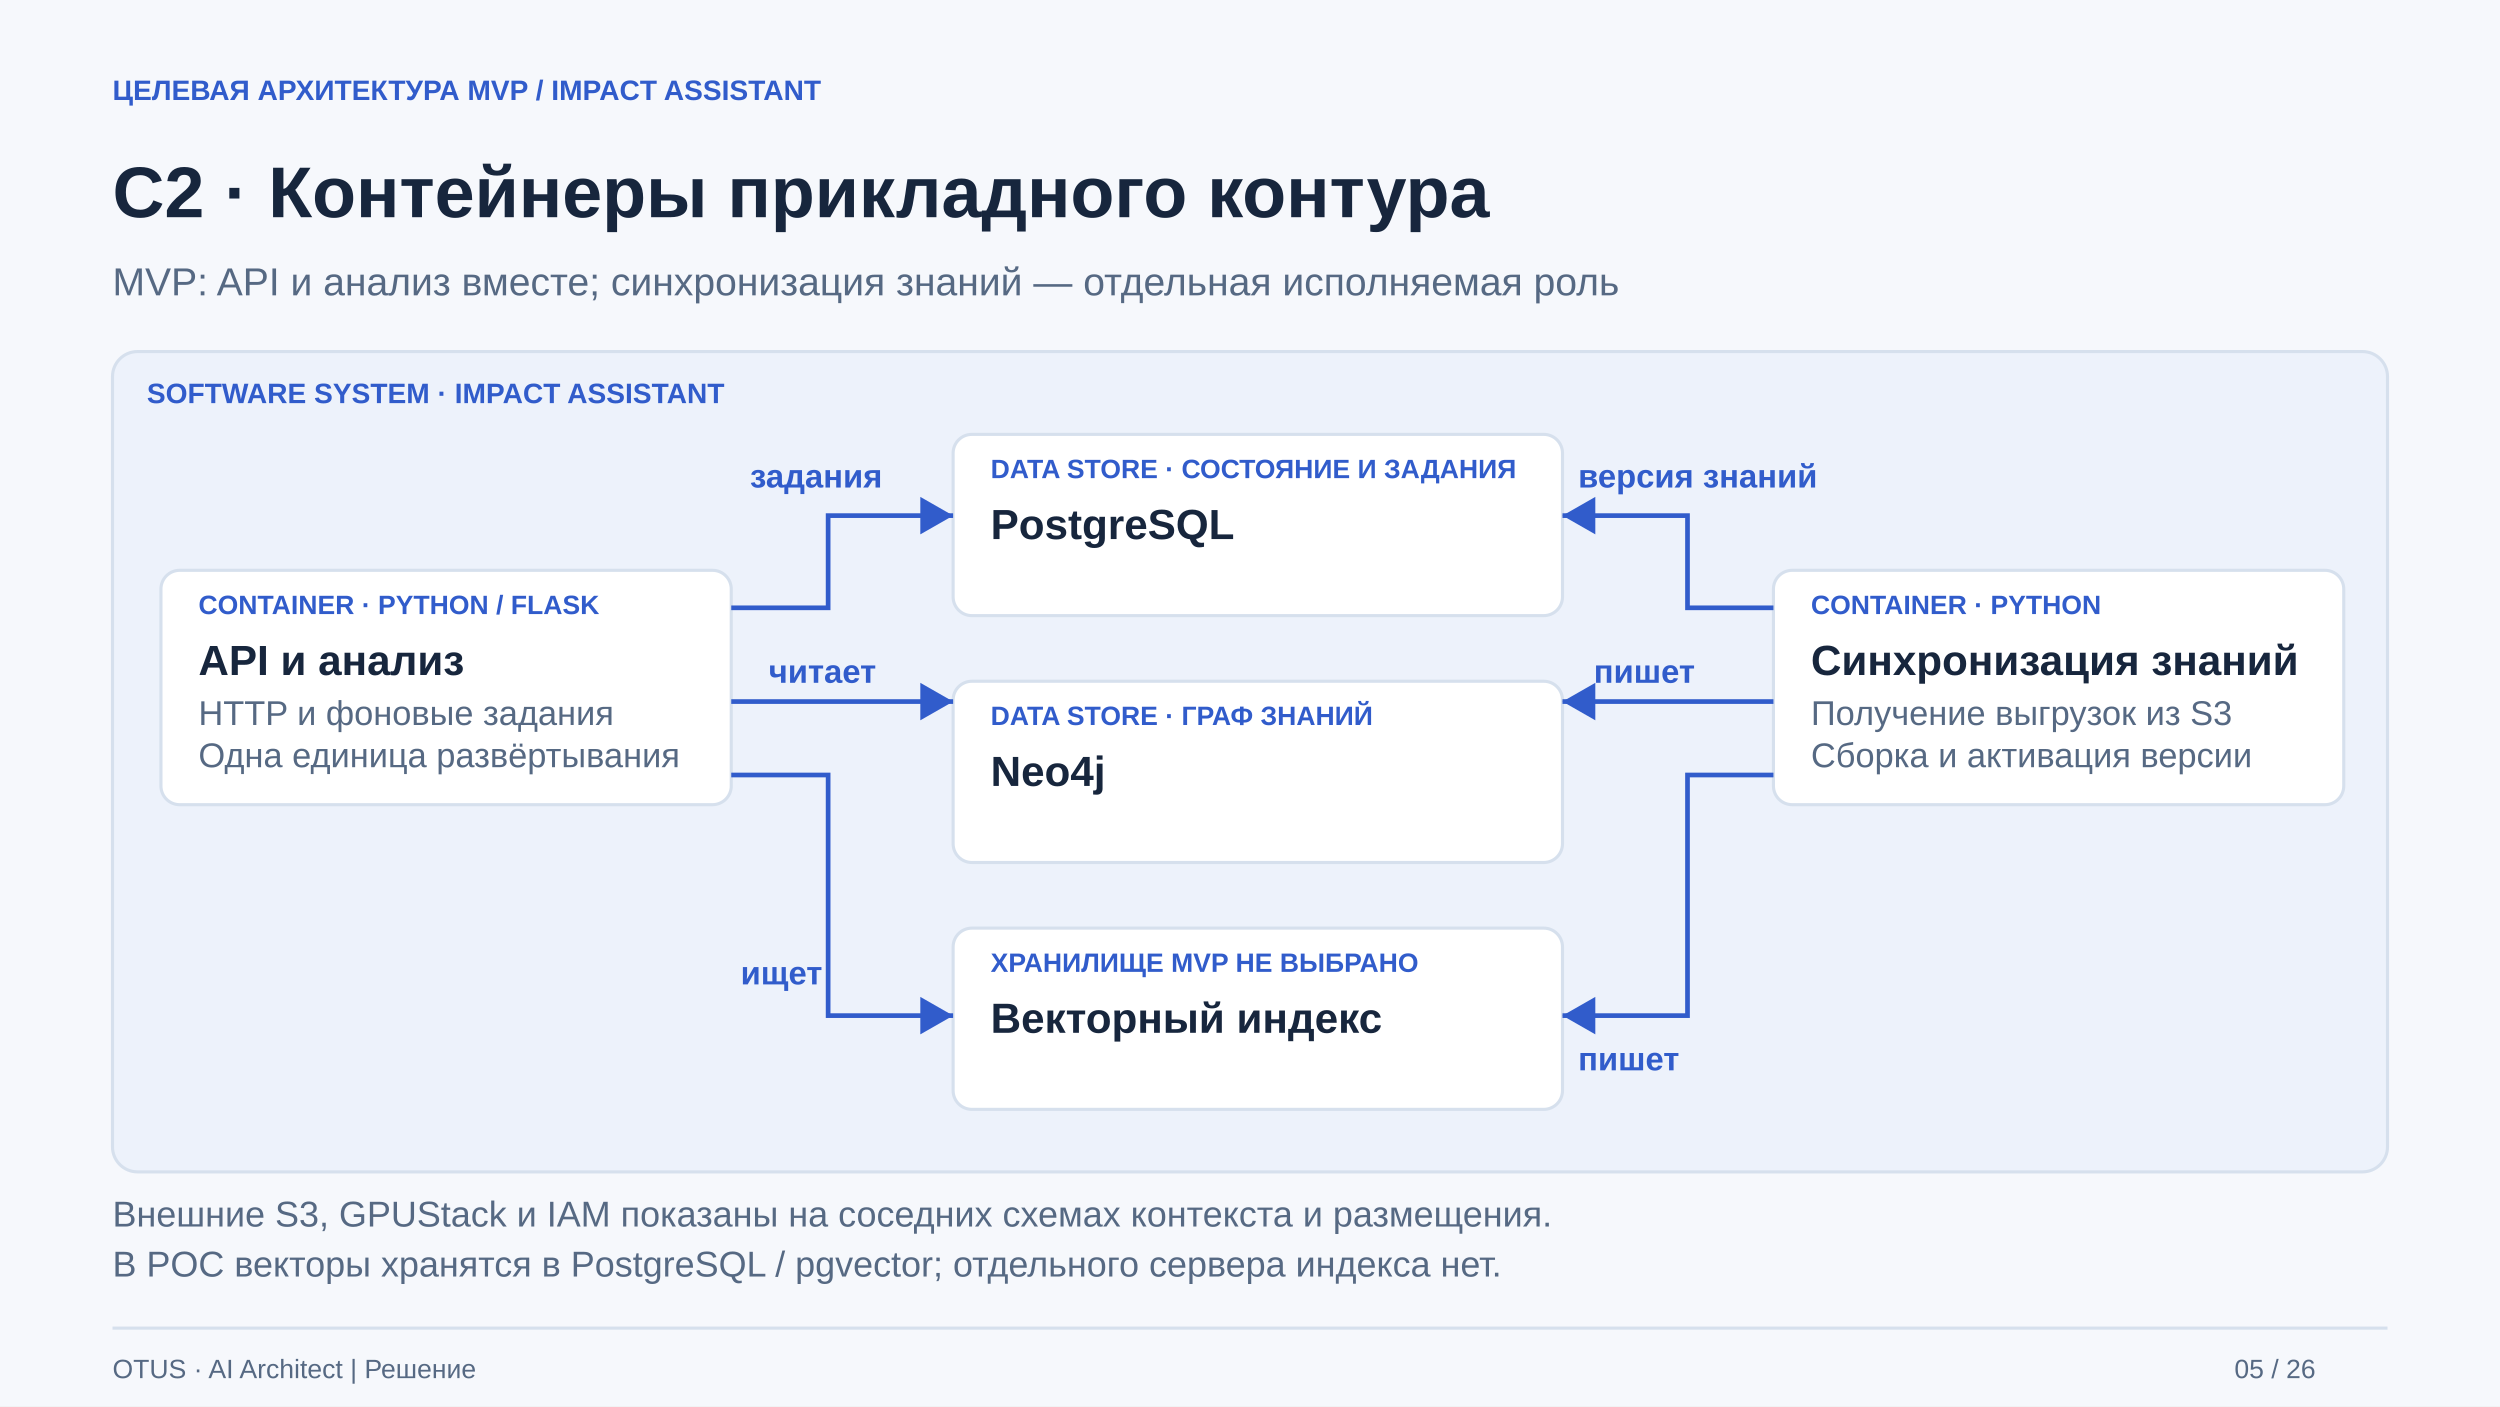
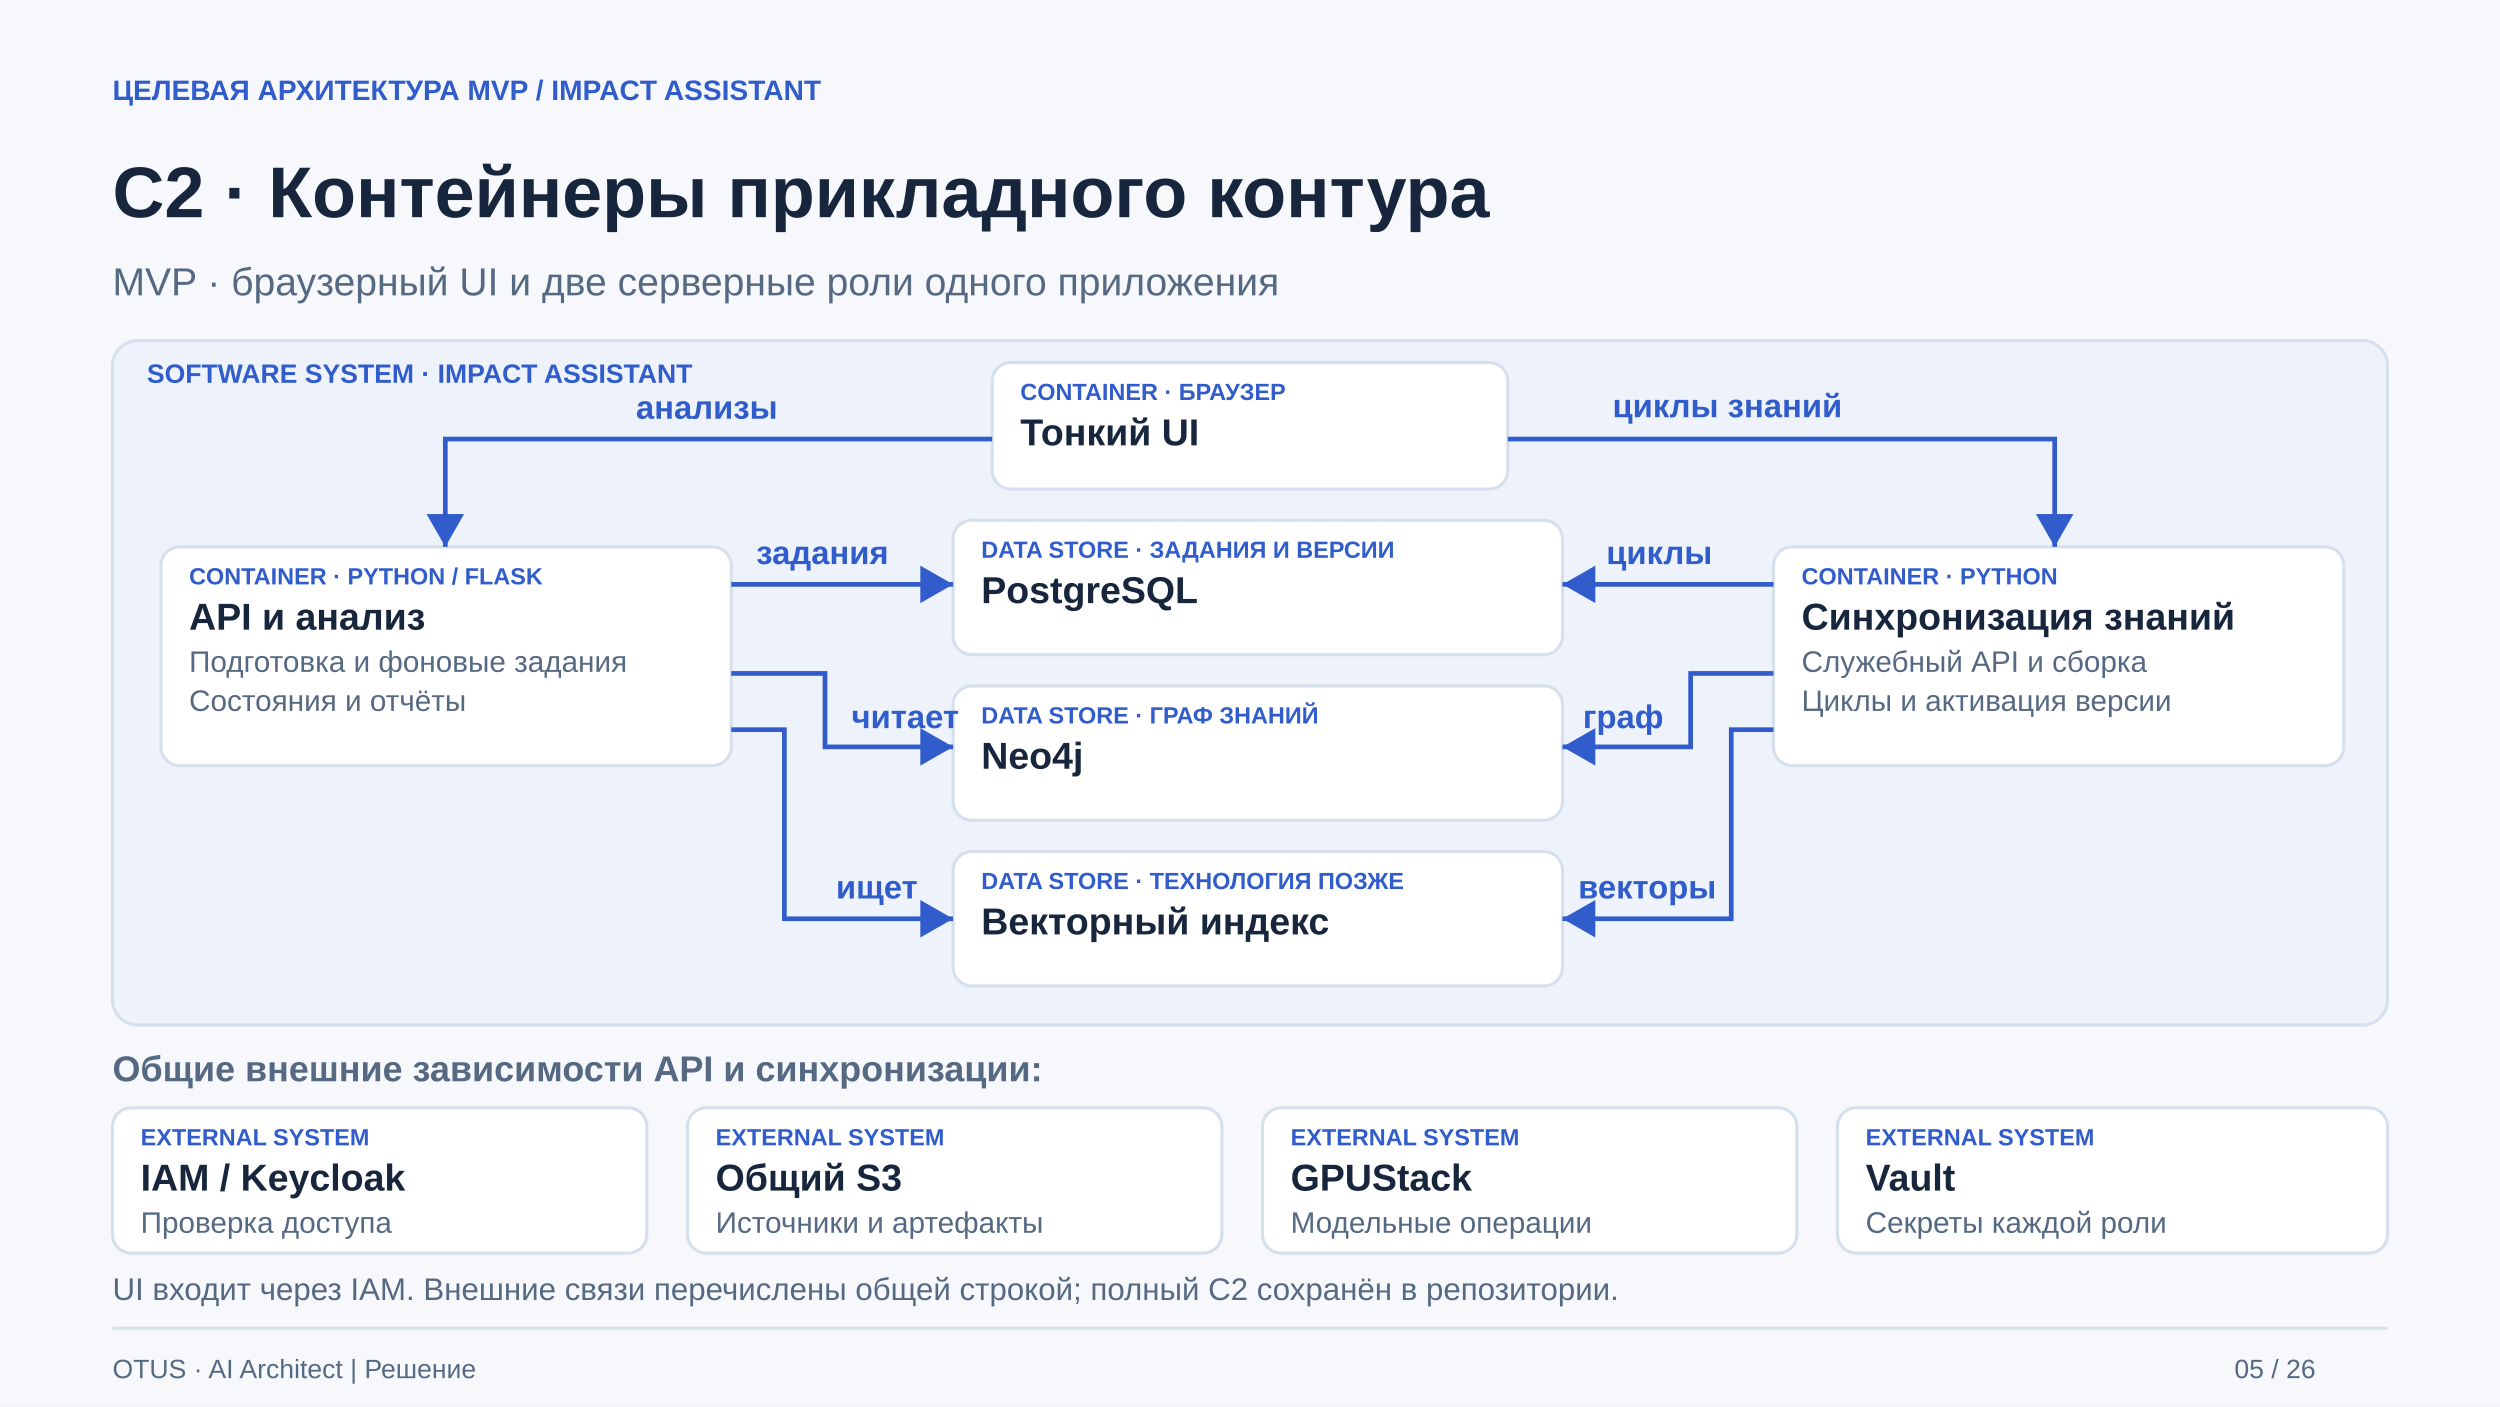
<svg xmlns="http://www.w3.org/2000/svg" width="1600" height="900" viewBox="0 0 1600 900" role="img" aria-labelledby="title desc">
  <defs>
    <marker id="arrow" markerWidth="10" markerHeight="10" refX="8" refY="5" orient="auto">
      <path d="M1 1L8 5L1 9Z" fill="#315CCB" />
    </marker>
  </defs>
  <g font-family="Arial, sans-serif">
    <rect width="1600" height="900" fill="#F6F8FC" />
    <text x="72" y="64" font-size="18" fill="#315CCB" font-weight="700">ЦЕЛЕВАЯ АРХИТЕКТУРА MVP  /  IMPACT ASSISTANT</text>
    <text x="72" y="139" font-size="46" fill="#17263D" font-weight="700">C2 · Контейнеры прикладного контура</text>
-     <text x="72" y="189" font-size="25" fill="#566983" font-weight="400">MVP: API и анализ вместе; синхронизация знаний — отдельная исполняемая роль</text>
-     <rect x="72" y="225" width="1456" height="525" rx="16" fill="#EDF2FB" stroke="#D6E0ED" stroke-width="2" />
-     <text x="94" y="258" font-size="18" fill="#315CCB" font-weight="700">SOFTWARE SYSTEM  ·  IMPACT ASSISTANT</text>
-     <rect x="103" y="365" width="365" height="150" rx="12" fill="#FFFFFF" stroke="#D6E0ED" stroke-width="2" />
-     <text x="127" y="393" font-size="17" fill="#315CCB" font-weight="700">CONTAINER · PYTHON / FLASK</text>
-     <text x="127" y="432" font-size="27" fill="#17263D" font-weight="700">API и анализ</text>
-     <text x="127" y="464" font-size="22" fill="#566983" font-weight="400">HTTP и фоновые задания</text>
-     <text x="127" y="491" font-size="22" fill="#566983" font-weight="400">Одна единица развёртывания</text>
-     <rect x="1135" y="365" width="365" height="150" rx="12" fill="#FFFFFF" stroke="#D6E0ED" stroke-width="2" />
-     <text x="1159" y="393" font-size="17" fill="#315CCB" font-weight="700">CONTAINER · PYTHON</text>
-     <text x="1159" y="432" font-size="27" fill="#17263D" font-weight="700">Синхронизация знаний</text>
-     <text x="1159" y="464" font-size="22" fill="#566983" font-weight="400">Получение выгрузок из S3</text>
-     <text x="1159" y="491" font-size="22" fill="#566983" font-weight="400">Сборка и активация версии</text>
-     <rect x="610" y="278" width="390" height="116" rx="12" fill="#FFFFFF" stroke="#D6E0ED" stroke-width="2" />
-     <text x="634" y="306" font-size="17" fill="#315CCB" font-weight="700">DATA STORE · СОСТОЯНИЕ И ЗАДАНИЯ</text>
-     <text x="634" y="345" font-size="27" fill="#17263D" font-weight="700">PostgreSQL</text>
-     <rect x="610" y="436" width="390" height="116" rx="12" fill="#FFFFFF" stroke="#D6E0ED" stroke-width="2" />
-     <text x="634" y="464" font-size="17" fill="#315CCB" font-weight="700">DATA STORE · ГРАФ ЗНАНИЙ</text>
-     <text x="634" y="503" font-size="27" fill="#17263D" font-weight="700">Neo4j</text>
-     <rect x="610" y="594" width="390" height="116" rx="12" fill="#FFFFFF" stroke="#D6E0ED" stroke-width="2" />
-     <text x="634" y="622" font-size="17" fill="#315CCB" font-weight="700">ХРАНИЛИЩЕ MVP НЕ ВЫБРАНО</text>
-     <text x="634" y="661" font-size="27" fill="#17263D" font-weight="700">Векторный индекс</text>
-     <path d="M468 389H530V330H610" fill="none" stroke="#315CCB" stroke-width="3" marker-end="url(#arrow)" />
-     <text x="480" y="312" font-size="21" fill="#315CCB" font-weight="600">задания</text>
-     <path d="M468 449H610" fill="none" stroke="#315CCB" stroke-width="3" marker-end="url(#arrow)" />
-     <text x="492" y="437" font-size="21" fill="#315CCB" font-weight="600">читает</text>
-     <path d="M468 496H530V650H610" fill="none" stroke="#315CCB" stroke-width="3" marker-end="url(#arrow)" />
-     <text x="474" y="630" font-size="21" fill="#315CCB" font-weight="600">ищет</text>
-     <path d="M1135 389H1080V330H1000" fill="none" stroke="#315CCB" stroke-width="3" marker-end="url(#arrow)" />
-     <text x="1010" y="312" font-size="21" fill="#315CCB" font-weight="600">версия знаний</text>
-     <path d="M1135 449H1000" fill="none" stroke="#315CCB" stroke-width="3" marker-end="url(#arrow)" />
-     <text x="1020" y="437" font-size="21" fill="#315CCB" font-weight="600">пишет</text>
-     <path d="M1135 496H1080V650H1000" fill="none" stroke="#315CCB" stroke-width="3" marker-end="url(#arrow)" />
-     <text x="1010" y="685" font-size="21" fill="#315CCB" font-weight="600">пишет</text>
-     <text x="72" y="785" font-size="23" fill="#566983" font-weight="400">Внешние S3, GPUStack и IAM показаны на соседних схемах контекста и размещения.</text>
-     <text x="72" y="817" font-size="23" fill="#566983" font-weight="400">В POC векторы хранятся в PostgreSQL / pgvector; отдельного сервера индекса нет.</text>
+     <text x="72" y="189" font-size="25" fill="#566983" font-weight="400">MVP · браузерный UI и две серверные роли одного приложения</text>
+     <rect x="72" y="218" width="1456" height="438" rx="16" fill="#EDF2FB" stroke="#D6E0ED" stroke-width="2" />
+     <text x="94" y="245" font-size="17" fill="#315CCB" font-weight="700">SOFTWARE SYSTEM · IMPACT ASSISTANT</text>
+     <rect x="635" y="232" width="330" height="81" rx="12" fill="#FFFFFF" stroke="#D6E0ED" stroke-width="2" />
+     <text x="653" y="256" font-size="15" fill="#315CCB" font-weight="700">CONTAINER · БРАУЗЕР</text>
+     <text x="653" y="285" font-size="24" fill="#17263D" font-weight="700">Тонкий UI</text>
+     <rect x="103" y="350" width="365" height="140" rx="12" fill="#FFFFFF" stroke="#D6E0ED" stroke-width="2" />
+     <text x="121" y="374" font-size="15" fill="#315CCB" font-weight="700">CONTAINER · PYTHON / FLASK</text>
+     <text x="121" y="403" font-size="24" fill="#17263D" font-weight="700">API и анализ</text>
+     <text x="121" y="430" font-size="19" fill="#566983" font-weight="400">Подготовка и фоновые задания</text>
+     <text x="121" y="455" font-size="19" fill="#566983" font-weight="400">Состояния и отчёты</text>
+     <rect x="1135" y="350" width="365" height="140" rx="12" fill="#FFFFFF" stroke="#D6E0ED" stroke-width="2" />
+     <text x="1153" y="374" font-size="15" fill="#315CCB" font-weight="700">CONTAINER · PYTHON</text>
+     <text x="1153" y="403" font-size="24" fill="#17263D" font-weight="700">Синхронизация знаний</text>
+     <text x="1153" y="430" font-size="19" fill="#566983" font-weight="400">Служебный API и сборка</text>
+     <text x="1153" y="455" font-size="19" fill="#566983" font-weight="400">Циклы и активация версии</text>
+     <rect x="610" y="333" width="390" height="86" rx="12" fill="#FFFFFF" stroke="#D6E0ED" stroke-width="2" />
+     <text x="628" y="357" font-size="15" fill="#315CCB" font-weight="700">DATA STORE · ЗАДАНИЯ И ВЕРСИИ</text>
+     <text x="628" y="386" font-size="24" fill="#17263D" font-weight="700">PostgreSQL</text>
+     <rect x="610" y="439" width="390" height="86" rx="12" fill="#FFFFFF" stroke="#D6E0ED" stroke-width="2" />
+     <text x="628" y="463" font-size="15" fill="#315CCB" font-weight="700">DATA STORE · ГРАФ ЗНАНИЙ</text>
+     <text x="628" y="492" font-size="24" fill="#17263D" font-weight="700">Neo4j</text>
+     <rect x="610" y="545" width="390" height="86" rx="12" fill="#FFFFFF" stroke="#D6E0ED" stroke-width="2" />
+     <text x="628" y="569" font-size="15" fill="#315CCB" font-weight="700">DATA STORE · ТЕХНОЛОГИЯ ПОЗЖЕ</text>
+     <text x="628" y="598" font-size="24" fill="#17263D" font-weight="700">Векторный индекс</text>
+     <path d="M635 281H285V350" fill="none" stroke="#315CCB" stroke-width="3" marker-end="url(#arrow)" />
+     <text x="407" y="268" font-size="21" fill="#315CCB" font-weight="600">анализы</text>
+     <path d="M965 281H1315V350" fill="none" stroke="#315CCB" stroke-width="3" marker-end="url(#arrow)" />
+     <text x="1032" y="267" font-size="21" fill="#315CCB" font-weight="600">циклы знаний</text>
+     <path d="M468 374H610" fill="none" stroke="#315CCB" stroke-width="3" marker-end="url(#arrow)" />
+     <text x="484" y="361" font-size="21" fill="#315CCB" font-weight="600">задания</text>
+     <path d="M468 431H528V478H610" fill="none" stroke="#315CCB" stroke-width="3" marker-end="url(#arrow)" />
+     <text x="545" y="466" font-size="21" fill="#315CCB" font-weight="600">читает</text>
+     <path d="M468 467H502V588H610" fill="none" stroke="#315CCB" stroke-width="3" marker-end="url(#arrow)" />
+     <text x="535" y="575" font-size="21" fill="#315CCB" font-weight="600">ищет</text>
+     <path d="M1135 374H1000" fill="none" stroke="#315CCB" stroke-width="3" marker-end="url(#arrow)" />
+     <text x="1028" y="361" font-size="21" fill="#315CCB" font-weight="600">циклы</text>
+     <path d="M1135 431H1082V478H1000" fill="none" stroke="#315CCB" stroke-width="3" marker-end="url(#arrow)" />
+     <text x="1013" y="466" font-size="21" fill="#315CCB" font-weight="600">граф</text>
+     <path d="M1135 467H1108V588H1000" fill="none" stroke="#315CCB" stroke-width="3" marker-end="url(#arrow)" />
+     <text x="1010" y="575" font-size="21" fill="#315CCB" font-weight="600">векторы</text>
+     <text x="72" y="692" font-size="23" fill="#566983" font-weight="600">Общие внешние зависимости API и синхронизации:</text>
+     <rect x="72" y="709" width="342" height="93" rx="12" fill="#FFFFFF" stroke="#D6E0ED" stroke-width="2" />
+     <text x="90" y="733" font-size="15" fill="#315CCB" font-weight="700">EXTERNAL SYSTEM</text>
+     <text x="90" y="762" font-size="24" fill="#17263D" font-weight="700">IAM / Keycloak</text>
+     <text x="90" y="789" font-size="19" fill="#566983" font-weight="400">Проверка доступа</text>
+     <rect x="440" y="709" width="342" height="93" rx="12" fill="#FFFFFF" stroke="#D6E0ED" stroke-width="2" />
+     <text x="458" y="733" font-size="15" fill="#315CCB" font-weight="700">EXTERNAL SYSTEM</text>
+     <text x="458" y="762" font-size="24" fill="#17263D" font-weight="700">Общий S3</text>
+     <text x="458" y="789" font-size="19" fill="#566983" font-weight="400">Источники и артефакты</text>
+     <rect x="808" y="709" width="342" height="93" rx="12" fill="#FFFFFF" stroke="#D6E0ED" stroke-width="2" />
+     <text x="826" y="733" font-size="15" fill="#315CCB" font-weight="700">EXTERNAL SYSTEM</text>
+     <text x="826" y="762" font-size="24" fill="#17263D" font-weight="700">GPUStack</text>
+     <text x="826" y="789" font-size="19" fill="#566983" font-weight="400">Модельные операции</text>
+     <rect x="1176" y="709" width="352" height="93" rx="12" fill="#FFFFFF" stroke="#D6E0ED" stroke-width="2" />
+     <text x="1194" y="733" font-size="15" fill="#315CCB" font-weight="700">EXTERNAL SYSTEM</text>
+     <text x="1194" y="762" font-size="24" fill="#17263D" font-weight="700">Vault</text>
+     <text x="1194" y="789" font-size="19" fill="#566983" font-weight="400">Секреты каждой роли</text>
+     <text x="72" y="832" font-size="20" fill="#566983" font-weight="400">UI входит через IAM. Внешние связи перечислены общей строкой; полный C2 сохранён в репозитории.</text>
    <path d="M72 850h1456" stroke="#D6E0ED" stroke-width="2" />
    <text x="72" y="882" font-size="17" fill="#566983" font-weight="400">OTUS · AI Architect   |   Решение</text>
    <text x="1430" y="882" font-size="17" fill="#566983" font-weight="400">05 / 26</text>
  </g>
</svg>
